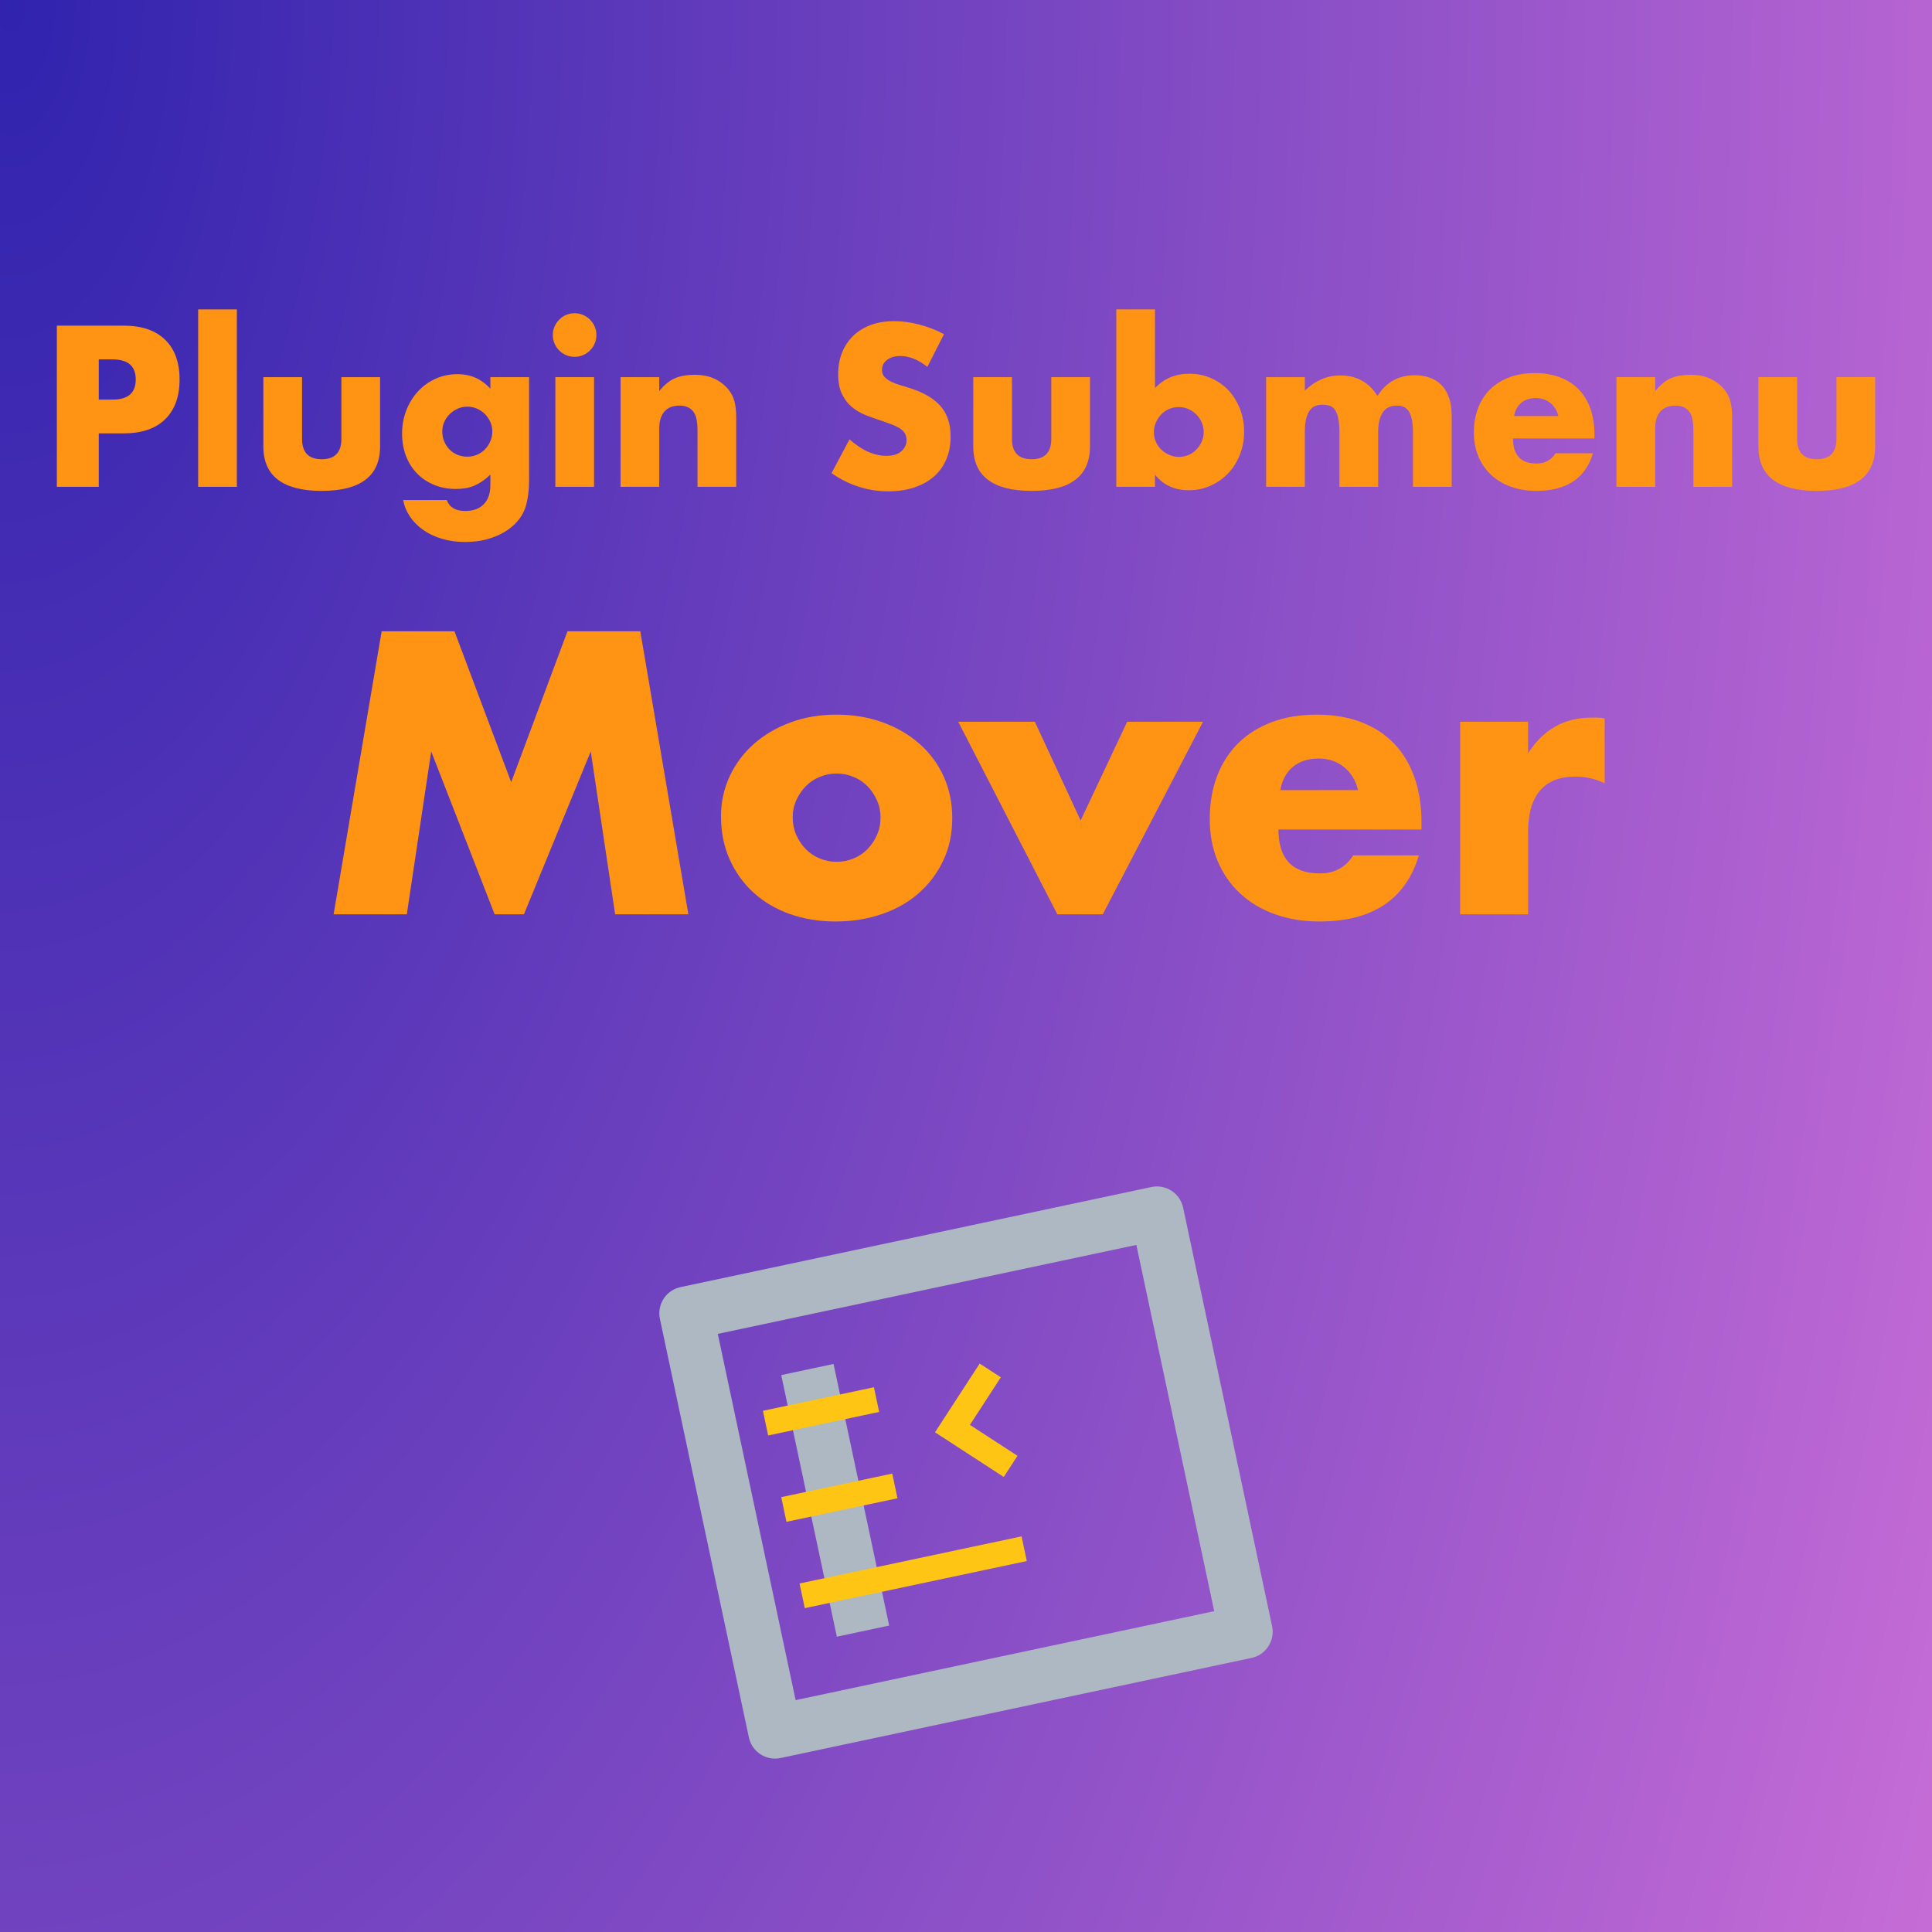
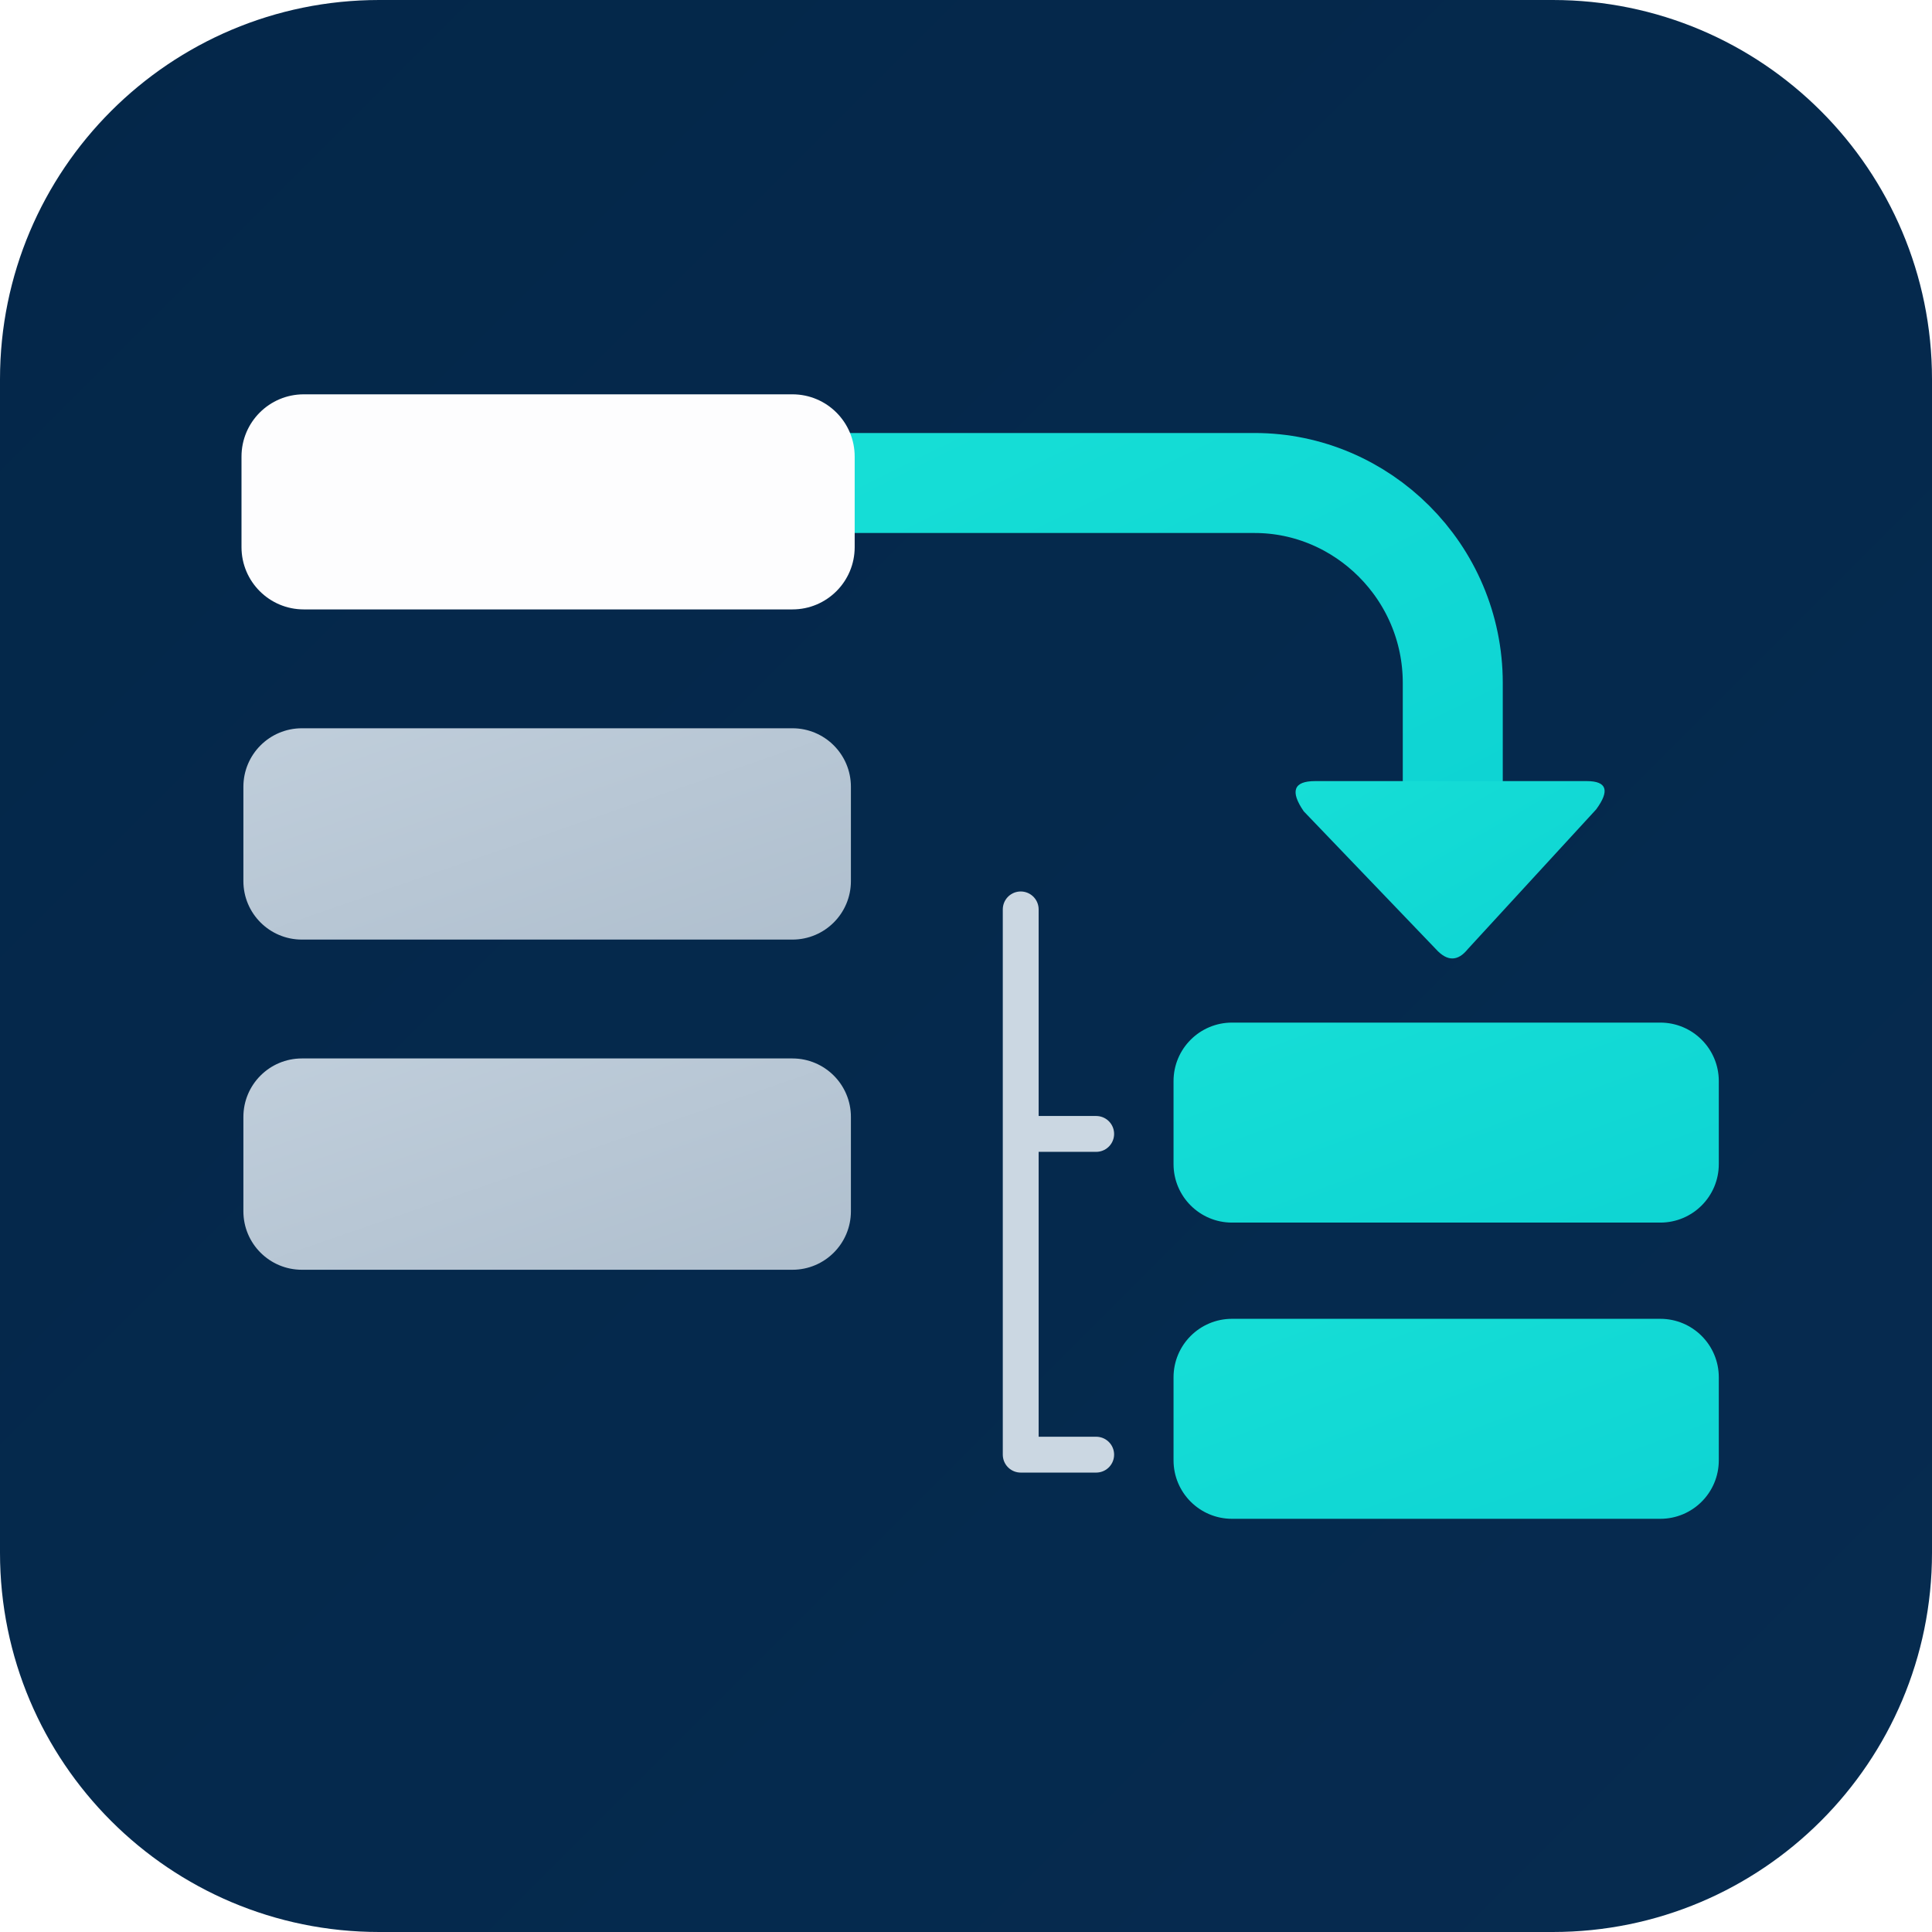
- <svg xmlns="http://www.w3.org/2000/svg" clip-rule="evenodd" fill-rule="evenodd" stroke-linejoin="round" stroke-miterlimit="2" viewBox="0 0 772 772">
-   <radialGradient id="a" cx="0" cy="0" gradientTransform="matrix(1574.88 -779.72 -779.72 -1574.88 0 772)" gradientUnits="userSpaceOnUse" r="1">
-     <stop offset="0" stop-color="#3023ae" />
-     <stop offset="1" stop-color="#c86dd7" />
-   </radialGradient>
-   <path d="m0 0h1544v772h-1544z" fill="url(#a)" transform="matrix(.5 -0 0 -1 0 772)" />
-   <g fill-rule="nonzero">
-     <path d="m21 3c.552 0 1 .448 1 1v16c0 .552-.448 1-1 1h-18c-.552 0-1-.448-1-1v-16c0-.552.448-1 1-1zm-1 2h-16v14h16zm-12 2v10h-2v-10z" fill="#adb8c2" transform="matrix(10.45353 -2.221971 2.221971 10.45353 233.8941 489.6208)" />
-     <path d="m20.596 3.903-4.597 4.597 4.597 4.596 1.414-1.414-3.182-3.182 3.182-3.182zm.404 16.097v-2h-18v2zm-9-7v-2h-9v2zm0-7v-2h-9v2z" fill="#ffc514" transform="matrix(4.928469 -1.045831 1.045831 4.928469 285.8811 547.1639)" />
-     <g fill="#ff9414" transform="translate(-340.471 -123.475)">
-       <path d="m379.936 283.15h5.552c6.15 0 9.225-2.676 9.225-8.029s-3.075-8.029-9.225-8.029h-5.552zm0 34.85h-16.742v-64.404h26.65c7.232 0 12.77 1.879 16.614 5.637 3.843 3.759 5.765 9.054 5.765 15.888 0 6.833-1.922 12.129-5.765 15.887-3.844 3.759-9.382 5.638-16.614 5.638h-9.908z" />
-       <path d="m419.655 247.104h15.46v70.896h-15.46z" />
-       <path d="m461.167 274.181v24.686c0 5.409 2.62 8.114 7.858 8.114 5.239 0 7.859-2.705 7.859-8.114v-24.686h15.46v27.675c0 5.922-1.95 10.364-5.851 13.325s-9.723 4.442-17.468 4.442c-7.744 0-13.567-1.481-17.467-4.442-3.901-2.961-5.851-7.403-5.851-13.325v-27.675z" />
-       <path d="m517.2 295.877c0 1.424.257 2.748.769 3.972.513 1.224 1.21 2.292 2.093 3.203s1.936 1.623 3.16 2.135c1.225.513 2.549.769 3.972.769 1.367 0 2.662-.256 3.887-.769 1.224-.512 2.277-1.224 3.16-2.135s1.594-1.979 2.135-3.203.812-2.52.812-3.887c0-1.423-.271-2.733-.812-3.929s-1.267-2.249-2.178-3.16-1.978-1.623-3.203-2.136c-1.224-.512-2.491-.768-3.801-.768-1.367 0-2.648.27-3.844.811-1.195.541-2.249 1.253-3.16 2.136-.911.882-1.637 1.921-2.178 3.117s-.812 2.477-.812 3.844zm34.68-21.696v40.829c0 2.449-.143 4.641-.428 6.577-.284 1.937-.683 3.645-1.195 5.125-.684 1.88-1.751 3.631-3.203 5.254-1.453 1.623-3.204 3.032-5.254 4.228s-4.37 2.135-6.961 2.818c-2.591.684-5.396 1.025-8.414 1.025-3.416 0-6.548-.427-9.395-1.281-2.848-.854-5.339-2.036-7.474-3.545-2.136-1.509-3.887-3.274-5.254-5.295-1.366-2.022-2.277-4.229-2.733-6.62h17.425c1.082 2.904 3.531 4.356 7.346 4.356 3.246 0 5.737-.911 7.474-2.733s2.605-4.357 2.605-7.602v-4.186c-1.139 1.082-2.235 1.979-3.288 2.691-1.054.712-2.122 1.295-3.204 1.751-1.081.455-2.22.783-3.416.982-1.196.2-2.506.299-3.929.299-3.132 0-6.008-.541-8.627-1.623-2.62-1.082-4.883-2.591-6.791-4.527s-3.388-4.256-4.442-6.961c-1.053-2.705-1.58-5.709-1.58-9.012 0-3.359.57-6.477 1.708-9.353 1.139-2.876 2.691-5.381 4.656-7.517 1.964-2.135 4.299-3.815 7.004-5.039s5.652-1.837 8.84-1.837c5.182 0 9.539 1.937 13.069 5.809v-4.613z" />
-       <path d="m577.846 274.181v43.819h-15.46v-43.819zm-16.485-16.827c0-1.196.228-2.32.683-3.374.456-1.053 1.082-1.979 1.879-2.776.798-.797 1.723-1.423 2.776-1.879 1.054-.456 2.178-.683 3.374-.683s2.321.227 3.374.683c1.054.456 1.979 1.082 2.776 1.879.798.797 1.424 1.723 1.879 2.776.456 1.054.684 2.178.684 3.374s-.228 2.321-.684 3.374c-.455 1.054-1.081 1.979-1.879 2.776-.797.797-1.722 1.424-2.776 1.879-1.053.456-2.178.684-3.374.684s-2.32-.228-3.374-.684c-1.053-.455-1.978-1.082-2.776-1.879-.797-.797-1.423-1.722-1.879-2.776-.455-1.053-.683-2.178-.683-3.374z" />
-       <path d="m588.438 274.181h15.46v5.552c2.107-2.562 4.243-4.285 6.407-5.167 2.163-.883 4.697-1.324 7.602-1.324 3.075 0 5.708.498 7.901 1.494 2.192.997 4.057 2.406 5.594 4.229 1.253 1.48 2.107 3.132 2.563 4.954s.683 3.9.683 6.235v27.846h-15.46v-22.123c0-2.164-.157-3.915-.47-5.253s-.868-2.406-1.666-3.203c-.683-.684-1.452-1.168-2.306-1.452-.854-.285-1.765-.427-2.733-.427-2.62 0-4.627.783-6.022 2.349s-2.093 3.801-2.093 6.705v23.404h-15.46z" />
-       <path d="m711.011 270.081c-1.822-1.48-3.645-2.576-5.467-3.288s-3.587-1.068-5.296-1.068c-2.164 0-3.929.512-5.296 1.537-1.366 1.025-2.05 2.364-2.05 4.015 0 1.139.342 2.079 1.025 2.819.684.74 1.581 1.381 2.691 1.922 1.111.541 2.363 1.01 3.758 1.409 1.396.399 2.776.826 4.143 1.281 5.467 1.823 9.467 4.257 12.001 7.303 2.534 3.047 3.801 7.019 3.801 11.916 0 3.303-.555 6.292-1.665 8.969-1.111 2.676-2.734 4.968-4.869 6.876-2.136 1.908-4.755 3.388-7.858 4.442-3.104 1.053-6.62 1.58-10.549 1.58-8.143 0-15.689-2.42-22.636-7.261l7.175-13.496c2.506 2.221 4.983 3.873 7.431 4.955 2.449 1.082 4.869 1.623 7.261 1.623 2.733 0 4.769-.627 6.107-1.88 1.338-1.252 2.007-2.676 2.007-4.27 0-.968-.17-1.808-.512-2.52s-.911-1.367-1.708-1.965c-.798-.598-1.837-1.153-3.118-1.665-1.281-.513-2.833-1.082-4.655-1.709-2.164-.683-4.285-1.438-6.364-2.263-2.078-.826-3.929-1.922-5.552-3.289s-2.933-3.089-3.929-5.168c-.997-2.078-1.495-4.712-1.495-7.901 0-3.188.527-6.078 1.58-8.669 1.054-2.591 2.534-4.812 4.442-6.663s4.242-3.288 7.004-4.313 5.851-1.538 9.268-1.538c3.189 0 6.52.441 9.994 1.324 3.473.883 6.804 2.178 9.993 3.886z" />
-       <path d="m744.836 274.181v24.686c0 5.409 2.619 8.114 7.858 8.114s7.858-2.705 7.858-8.114v-24.686h15.461v27.675c0 5.922-1.95 10.364-5.851 13.325s-9.723 4.442-17.468 4.442c-7.744 0-13.567-1.481-17.468-4.442-3.9-2.961-5.851-7.403-5.851-13.325v-27.675z" />
-       <path d="m821.455 296.219c0-1.367-.257-2.662-.769-3.887-.513-1.224-1.224-2.292-2.136-3.203-.911-.911-1.964-1.637-3.16-2.178s-2.506-.811-3.929-.811c-1.367 0-2.648.256-3.844.768-1.196.513-2.235 1.225-3.118 2.136-.882.911-1.594 1.979-2.135 3.203s-.812 2.52-.812 3.886c0 1.367.257 2.648.769 3.844.513 1.196 1.225 2.235 2.136 3.118.911.882 1.978 1.594 3.203 2.135 1.224.541 2.52.812 3.886.812 1.367 0 2.648-.257 3.844-.769 1.196-.513 2.235-1.224 3.118-2.136.882-.911 1.594-1.964 2.135-3.16s.812-2.449.812-3.758zm-19.475-49.115v31.433c3.644-3.815 8.2-5.722 13.666-5.722 3.246 0 6.221.612 8.926 1.836s5.011 2.876 6.919 4.954c1.908 2.079 3.402 4.527 4.484 7.346s1.623 5.823 1.623 9.011c0 3.246-.555 6.293-1.665 9.14-1.111 2.847-2.662 5.324-4.656 7.431-1.993 2.107-4.342 3.773-7.046 4.997-2.705 1.225-5.624 1.837-8.756 1.837-5.694 0-10.193-2.079-13.495-6.236v4.869h-15.461v-70.896z" />
-       <path d="m846.396 274.181h15.461v5.381c4.214-4.043 8.94-6.064 14.179-6.064 6.491 0 11.446 2.733 14.862 8.2 3.474-5.524 8.428-8.286 14.863-8.286 2.05 0 3.986.299 5.808.897s3.388 1.538 4.698 2.819 2.349 2.947 3.118 4.997 1.153 4.527 1.153 7.431v28.444h-15.461v-21.61c0-2.221-.156-4.043-.469-5.467s-.769-2.534-1.367-3.331c-.598-.798-1.295-1.339-2.093-1.623-.797-.285-1.651-.427-2.562-.427-4.954 0-7.431 3.616-7.431 10.848v21.61h-15.461v-21.61c0-2.221-.142-4.058-.427-5.51s-.697-2.605-1.238-3.459-1.239-1.438-2.093-1.751-1.851-.47-2.99-.47c-.968 0-1.879.142-2.733.427s-1.609.84-2.264 1.666c-.654.825-1.167 1.964-1.537 3.416s-.555 3.346-.555 5.681v21.61h-15.461z" />
-       <path d="m963.161 289.727c-.513-2.164-1.566-3.901-3.161-5.21-1.594-1.31-3.53-1.965-5.808-1.965-2.392 0-4.342.626-5.851 1.879s-2.463 3.018-2.861 5.296zm-18.109 8.969c0 6.662 3.132 9.994 9.396 9.994 3.36 0 5.894-1.367 7.602-4.1h14.948c-3.018 10.022-10.563 15.033-22.635 15.033-3.701 0-7.09-.555-10.165-1.666-3.075-1.11-5.708-2.69-7.901-4.74-2.192-2.05-3.886-4.499-5.082-7.346s-1.794-6.036-1.794-9.567c0-3.644.57-6.933 1.709-9.865 1.138-2.933 2.761-5.424 4.868-7.474s4.656-3.631 7.645-4.741c2.99-1.11 6.364-1.666 10.122-1.666 3.701 0 7.033.556 9.994 1.666s5.466 2.719 7.516 4.826 3.616 4.684 4.698 7.73c1.082 3.047 1.623 6.478 1.623 10.293v1.623z" />
-       <path d="m986.394 274.181h15.466v5.552c2.1-2.562 4.24-4.285 6.4-5.167 2.17-.883 4.7-1.324 7.6-1.324 3.08 0 5.71.498 7.9 1.494 2.2.997 4.06 2.406 5.6 4.229 1.25 1.48 2.11 3.132 2.56 4.954.46 1.822.69 3.9.69 6.235v27.846h-15.47v-22.123c0-2.164-.15-3.915-.47-5.253-.31-1.338-.86-2.406-1.66-3.203-.68-.684-1.45-1.168-2.31-1.452-.85-.285-1.76-.427-2.73-.427-2.62 0-4.63.783-6.02 2.349-1.4 1.566-2.09 3.801-2.09 6.705v23.404h-15.466z" />
-       <path d="m1058.57 274.181v24.686c0 5.409 2.62 8.114 7.86 8.114s7.86-2.705 7.86-8.114v-24.686h15.46v27.675c0 5.922-1.95 10.364-5.85 13.325s-9.73 4.442-17.47 4.442c-7.75 0-13.57-1.481-17.47-4.442s-5.85-7.403-5.85-13.325v-27.675z" />
-       <path d="m473.777 488.833 19.2-113.1h29.1l22.65 60.3 22.5-60.3h29.1l19.2 113.1h-29.25l-9.75-65.1-26.7 65.1h-11.7l-25.35-65.1-9.75 65.1z" />
-       <path d="m657.228 449.983c0 2.6.474 4.975 1.424 7.125.951 2.15 2.201 4.025 3.75 5.625 1.55 1.6 3.4 2.85 5.55 3.75 2.151.9 4.425 1.35 6.825 1.35s4.675-.45 6.826-1.35c2.149-.9 4-2.15 5.549-3.75 1.55-1.6 2.8-3.475 3.75-5.625.951-2.15 1.425-4.475 1.425-6.975 0-2.4-.474-4.675-1.425-6.825-.95-2.15-2.2-4.025-3.75-5.625-1.549-1.6-3.4-2.85-5.549-3.75-2.151-.9-4.426-1.35-6.826-1.35s-4.674.45-6.825 1.35c-2.15.9-4 2.15-5.55 3.75-1.549 1.6-2.799 3.45-3.75 5.55-.95 2.1-1.424 4.35-1.424 6.75zm-28.651-.3c0-5.7 1.151-11.025 3.45-15.975 2.3-4.95 5.5-9.25 9.6-12.9 4.101-3.65 8.976-6.525 14.625-8.625 5.65-2.1 11.825-3.15 18.525-3.15 6.6 0 12.725 1.025 18.375 3.075s10.55 4.9 14.701 8.55c4.149 3.65 7.375 8 9.674 13.05 2.3 5.05 3.451 10.625 3.451 16.725s-1.176 11.675-3.526 16.725c-2.349 5.05-5.575 9.4-9.675 13.05s-9.025 6.475-14.775 8.475-11.975 3-18.675 3c-6.599 0-12.7-1-18.3-3s-10.424-4.85-14.475-8.55c-4.05-3.7-7.225-8.125-9.525-13.275-2.299-5.15-3.45-10.875-3.45-17.175z" />
-       <path d="m753.977 411.883 18.3 39.45 18.6-39.45h30.3l-40.05 76.95h-18.15l-39.6-76.95z" />
-       <path d="m883.127 439.183c-.9-3.8-2.75-6.85-5.55-9.15s-6.2-3.45-10.2-3.45c-4.2 0-7.625 1.1-10.275 3.3s-4.325 5.3-5.025 9.3zm-31.8 15.75c0 11.7 5.5 17.55 16.5 17.55 5.9 0 10.35-2.4 13.35-7.2h26.25c-5.3 17.6-18.55 26.4-39.75 26.4-6.5 0-12.45-.975-17.85-2.925s-10.025-4.725-13.875-8.325-6.825-7.9-8.925-12.9-3.15-10.6-3.15-16.8c0-6.4 1-12.175 3-17.325s4.85-9.525 8.55-13.125 8.175-6.375 13.425-8.325 11.175-2.925 17.775-2.925c6.5 0 12.35.975 17.55 2.925s9.6 4.775 13.2 8.475 6.35 8.225 8.25 13.575 2.85 11.375 2.85 18.075v2.85z" />
-       <path d="m923.927 411.883h27.15v12.6c2.9-4.6 6.45-8.125 10.65-10.575s9.1-3.675 14.7-3.675h2.325c.85 0 1.825.1 2.925.3v25.95c-3.6-1.8-7.5-2.7-11.7-2.7-6.3 0-11.025 1.875-14.175 5.625s-4.725 9.225-4.725 16.425v33h-27.15z" />
-     </g>
-   </g>
+ <svg xmlns="http://www.w3.org/2000/svg" width="1024" height="1024" viewBox="0 0 1024 1024">
+   <defs>
+     <linearGradient id="psm-navy" x2="1" y2="1">
+       <stop stop-color="#042749" />
+       <stop offset="1" stop-color="#062b50" />
+     </linearGradient>
+     <linearGradient id="psm-silver" x2="1" y2="1">
+       <stop stop-color="#c0cedb" />
+       <stop offset="1" stop-color="#afbfce" />
+     </linearGradient>
+     <linearGradient id="psm-mint" x2="1" y2="1">
+       <stop stop-color="#16ded6" />
+       <stop offset="1" stop-color="#0ed4d3" />
+     </linearGradient>
+   </defs>
+   <rect width="1024" height="1024" rx="201" fill="url(#psm-navy)" />
+   <path d="M426 256H665C722 256 770 303 770 362V427" fill="none" stroke="url(#psm-mint)" stroke-width="53" />
+   <path d="M697 414H841Q857 414 846 429L778 503Q770 513 761 503L691 430Q680 414 697 414Z" fill="url(#psm-mint)" />
+   <rect x="128" y="209" width="325" height="114" rx="33" fill="#fdfdfe" />
+   <rect x="129" y="386" width="322" height="112" rx="31" fill="url(#psm-silver)" />
+   <rect x="129" y="561" width="322" height="112" rx="31" fill="url(#psm-silver)" />
+   <path d="M541 482V771H581M541 601H581" fill="none" stroke="#cbd7e2" stroke-width="19" stroke-linecap="round" stroke-linejoin="round" />
+   <rect x="622" y="542" width="289" height="106" rx="31" fill="url(#psm-mint)" />
+   <rect x="622" y="699" width="289" height="106" rx="31" fill="url(#psm-mint)" />
</svg>
